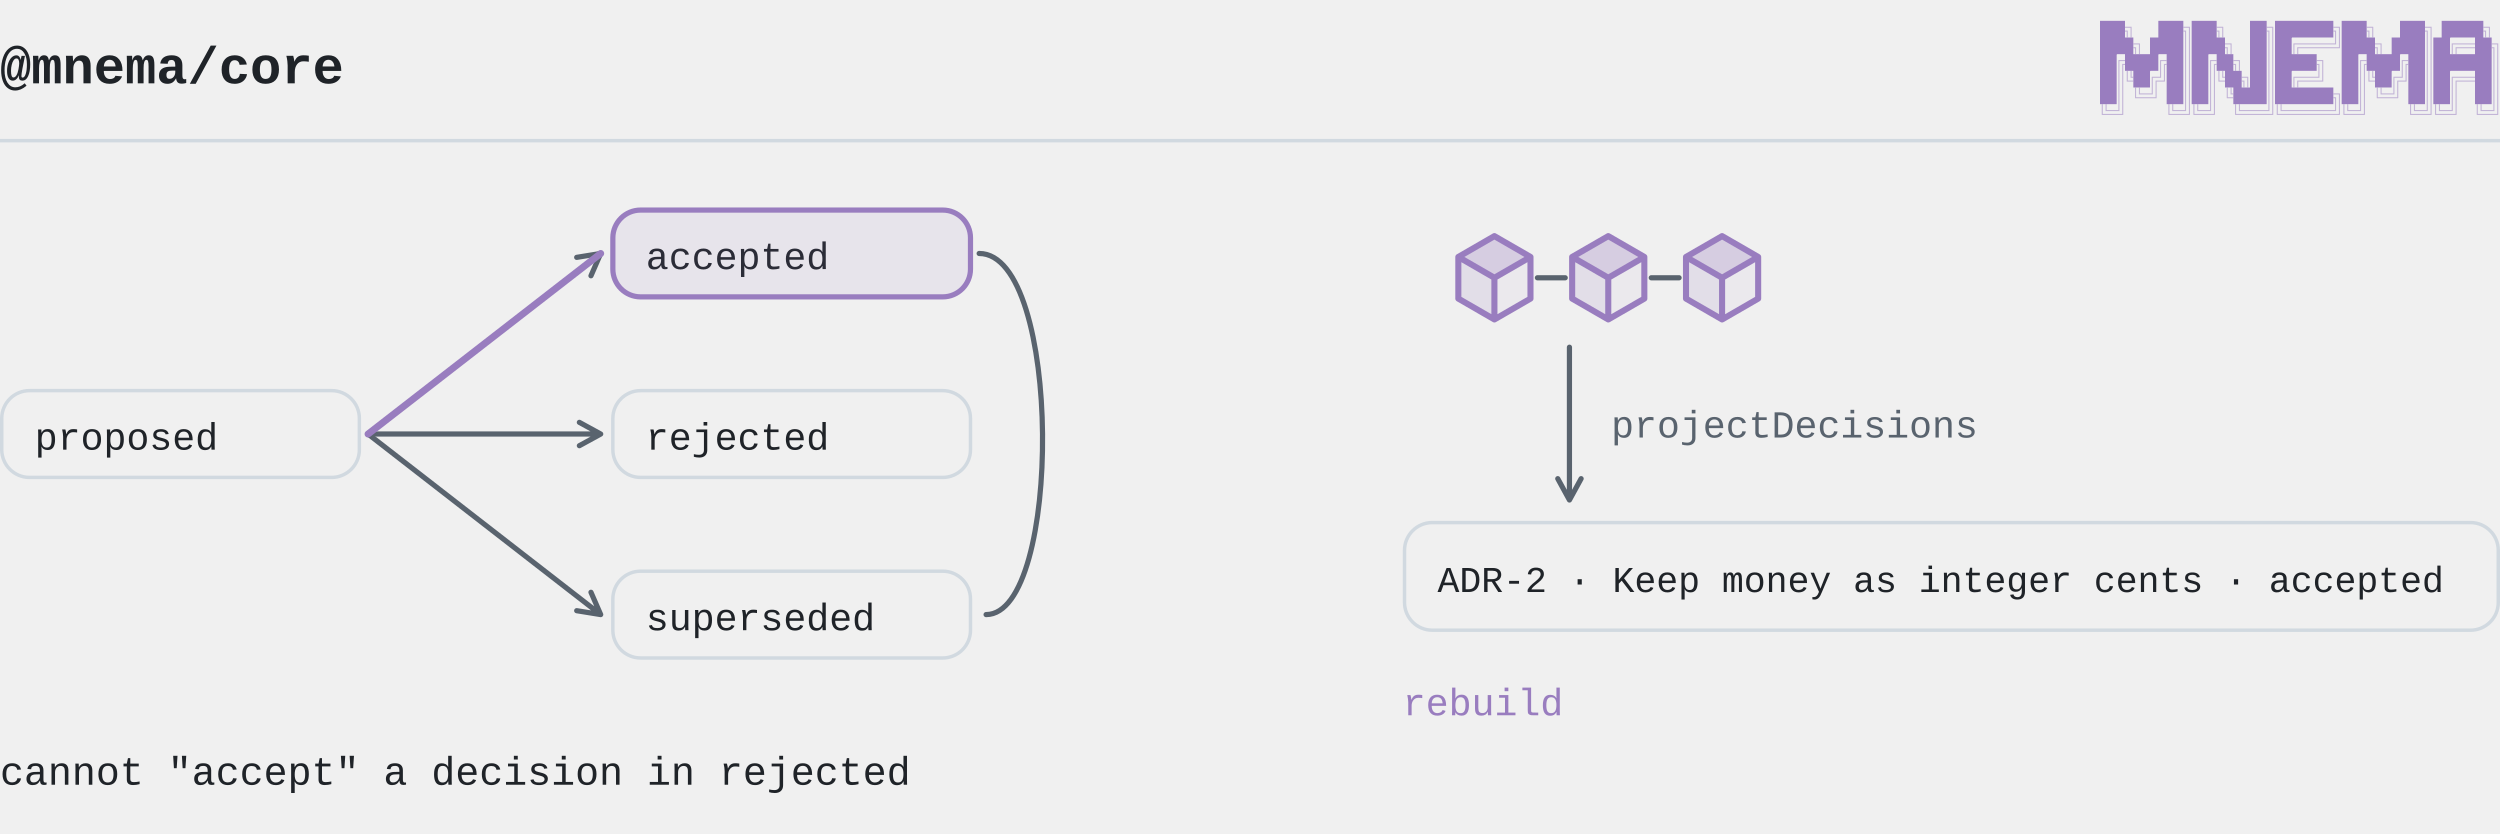
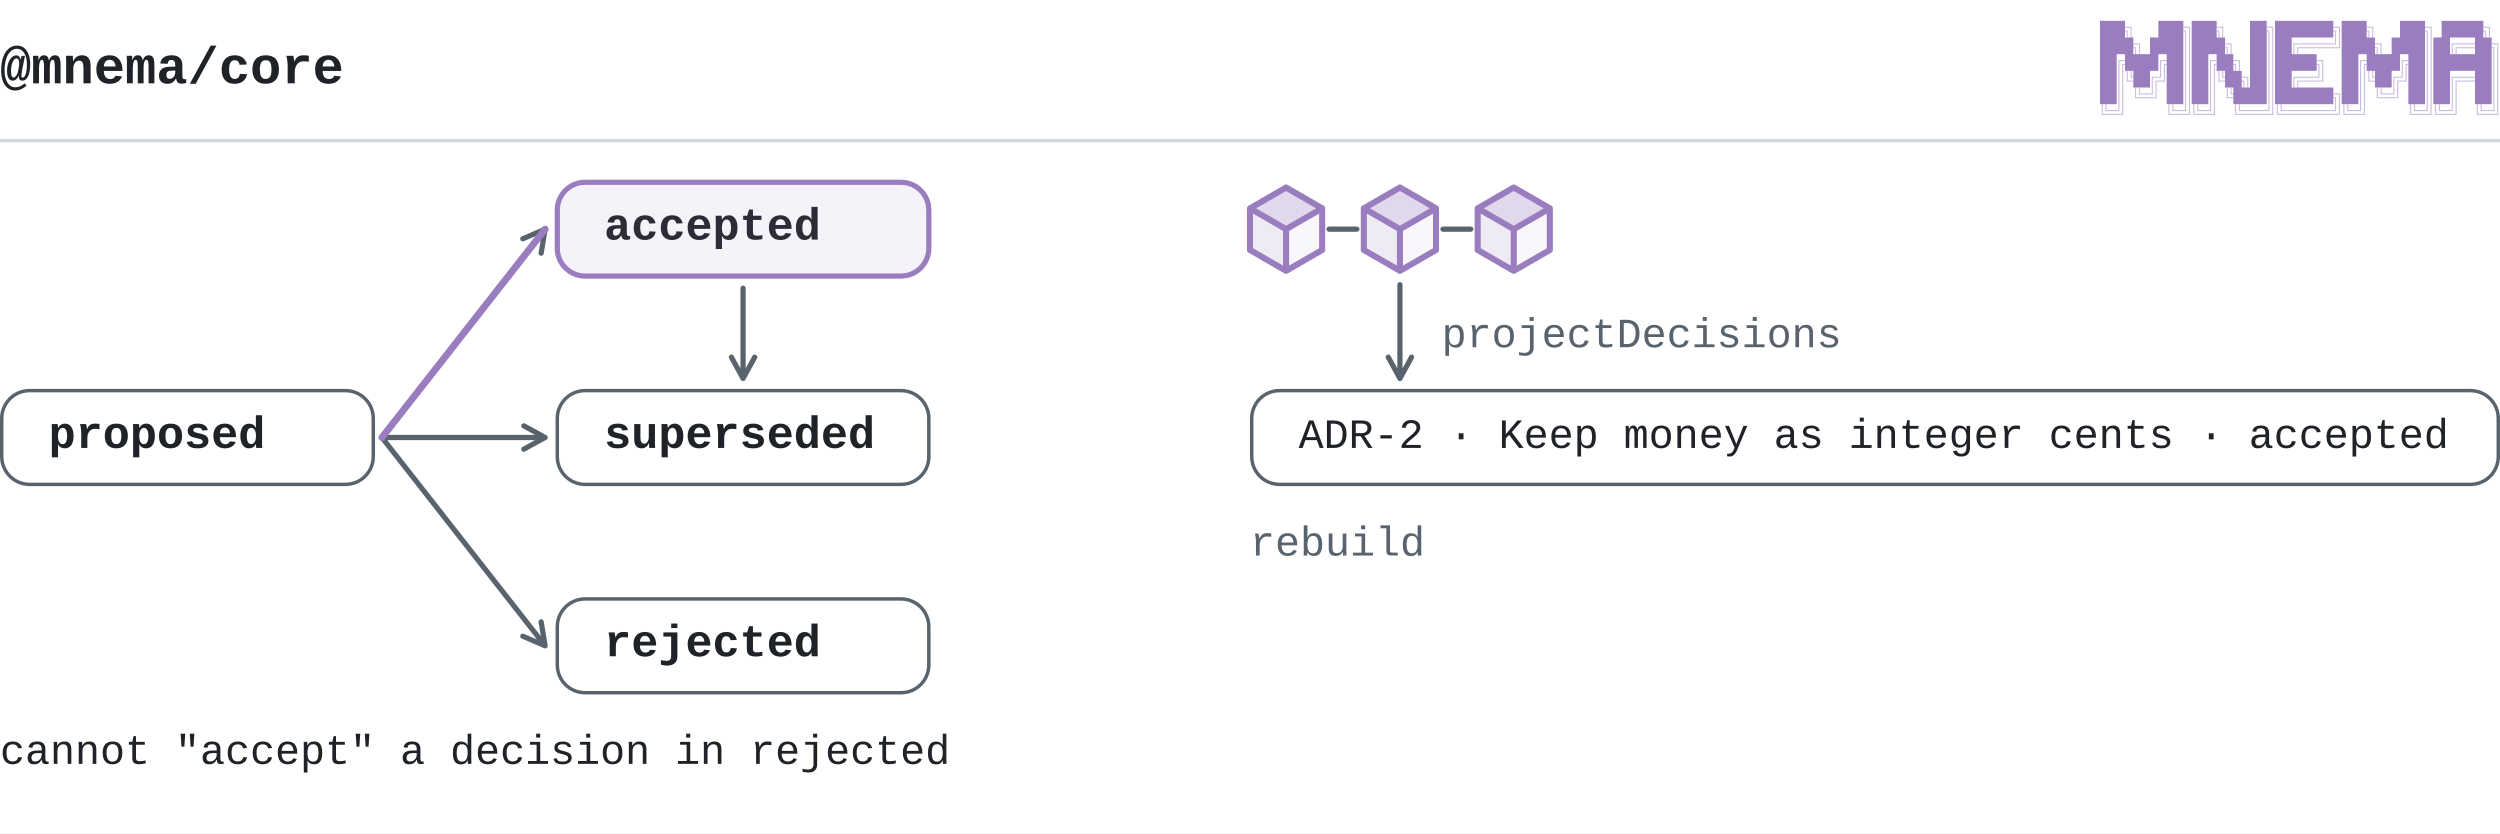
<svg xmlns="http://www.w3.org/2000/svg" width="100%" viewBox="0 0 720 240" role="img" aria-label="The mnema work domain: the gate over the SHAPE of a change, projections, identity, and queries. Depends on @mnema/chain.">
  <style>
.a{animation-duration:11s;animation-iteration-count:infinite;animation-timing-function:ease-in-out}
@keyframes k0{0%{opacity:0}16.36%{opacity:0}19.09%{opacity:1}35.45%{opacity:1}38.18%{opacity:0}100%{opacity:0}}
@keyframes k1{0%{opacity:0}21.82%{opacity:0}24.55%{opacity:1}90.91%{opacity:1}93.64%{opacity:0}100%{opacity:0}}
@keyframes k2{0%{opacity:0}25.45%{opacity:0}28.18%{opacity:1}90.91%{opacity:1}93.64%{opacity:0}100%{opacity:0}}
@keyframes k3{0%{opacity:0}30.91%{opacity:0}33.64%{opacity:1}90.91%{opacity:1}93.64%{opacity:0}100%{opacity:0}}
@keyframes k4{0%{opacity:0}38.18%{opacity:0}40.91%{opacity:1}55.45%{opacity:1}58.18%{opacity:0}100%{opacity:0}}
- @keyframes k5{0%{opacity:0}40%{opacity:0}42.73%{opacity:1}55.45%{opacity:1}58.18%{opacity:0}100%{opacity:0}}
- @keyframes k6{0%{opacity:0}43.64%{opacity:0}46.36%{opacity:1}90.91%{opacity:1}93.64%{opacity:0}100%{opacity:0}}
- @keyframes k7{0%{opacity:0}60%{opacity:0}62.73%{opacity:1}90.91%{opacity:1}93.64%{opacity:0}100%{opacity:0}}
+ @keyframes k5{0%{opacity:0}38.18%{opacity:0}40.91%{opacity:1}55.45%{opacity:1}58.18%{opacity:0}100%{opacity:0}}
+ @keyframes k6{0%{opacity:0}40%{opacity:0}42.73%{opacity:1}55.45%{opacity:1}58.18%{opacity:0}100%{opacity:0}}
+ @keyframes k7{0%{opacity:0}43.64%{opacity:0}46.36%{opacity:1}90.91%{opacity:1}93.64%{opacity:0}100%{opacity:0}}
@keyframes k8{0%{opacity:0}60%{opacity:0}62.73%{opacity:1}90.91%{opacity:1}93.64%{opacity:0}100%{opacity:0}}
- @keyframes k9{0%{opacity:0}63.64%{opacity:0}66.36%{opacity:1}78.18%{opacity:1}80.91%{opacity:0}84.55%{opacity:0}87.27%{opacity:1}93.64%{opacity:1}100%{opacity:0}}
- @keyframes k10{0%{opacity:0}81.82%{opacity:0}84.55%{opacity:1}90.91%{opacity:1}93.64%{opacity:0}100%{opacity:0}}
+ @keyframes k9{0%{opacity:0}60%{opacity:0}62.73%{opacity:1}90.91%{opacity:1}93.64%{opacity:0}100%{opacity:0}}
+ @keyframes k10{0%{opacity:0}63.64%{opacity:0}66.36%{opacity:1}78.18%{opacity:1}80.91%{opacity:0}84.55%{opacity:0}87.27%{opacity:1}90.91%{opacity:1}93.64%{opacity:0}100%{opacity:0}}
+ @keyframes k11{0%{opacity:0}81.82%{opacity:0}84.55%{opacity:1}90.91%{opacity:1}93.64%{opacity:0}100%{opacity:0}}
@media (prefers-reduced-motion: reduce){.a{animation:none!important}}
</style>
+   <rect width="720" height="240" fill="#ffffff" />
  <text x="0" y="24" font-family="ui-monospace,SFMono-Regular,'SF Mono',Menlo,Consolas,'Liberation Mono',monospace" font-size="15" font-weight="600" fill="#1f2328">@mnema/core</text>
  <g transform="translate(604.8 6) scale(0.2)">
    <path data-of="blocks" fill="#997dbf" d="M0 0h12.5v24.5h-12.5zM12 0h12.5v24.5h-12.5zM24 0h12v24.5h-12zM84 0h12.5v24.5h-12.5zM96 0h12.5v24.5h-12.5zM108 0h12v24.5h-12zM132 0h12.5v24.5h-12.5zM144 0h12.5v24.5h-12.5zM156 0h12v24.5h-12zM216 0h12.5v24.5h-12.5zM228 0h12v24.5h-12zM252 0h12.5v24.5h-12.5zM264 0h12.5v24.5h-12.5zM276 0h12.5v24h-12.5zM288 0h12.5v24h-12.5zM300 0h12.5v24h-12.5zM312 0h12.5v24h-12.5zM324 0h12v24h-12zM348 0h12.5v24.5h-12.5zM360 0h12.5v24.5h-12.5zM372 0h12v24.5h-12zM432 0h12.5v24.5h-12.5zM444 0h12.5v24.5h-12.5zM456 0h12v24.5h-12zM492 0h12.5v24.5h-12.5zM504 0h12.5v24h-12.5zM516 0h12.5v24h-12.5zM528 0h12.5v24h-12.5zM540 0h12v24.5h-12zM0 24h12.5v24.5h-12.5zM12 24h12.5v24.5h-12.5zM24 24h12.5v24h-12.5zM36 24h12v24.5h-12zM72 24h12.5v24.5h-12.5zM84 24h12.5v24h-12.5zM96 24h12.5v24.5h-12.5zM108 24h12v24.5h-12zM132 24h12.5v24.5h-12.5zM144 24h12.5v24.5h-12.5zM156 24h12.5v24h-12.5zM168 24h12v24.5h-12zM216 24h12.5v24.5h-12.5zM228 24h12v24.5h-12zM252 24h12.5v24.5h-12.5zM264 24h12v24.5h-12zM348 24h12.5v24.5h-12.5zM360 24h12.5v24.5h-12.5zM372 24h12.5v24h-12.5zM384 24h12v24.5h-12zM420 24h12.5v24.5h-12.5zM432 24h12.5v24h-12.5zM444 24h12.5v24.5h-12.5zM456 24h12v24.5h-12zM480 24h12.5v24.5h-12.5zM492 24h12v24.5h-12zM540 24h12.5v24.5h-12.5zM552 24h12v24.5h-12zM0 48h12.5v24.5h-12.5zM12 48h12v24.5h-12zM36 48h12.5v24h-12.5zM48 48h12.5v24.5h-12.5zM60 48h12.5v24.5h-12.5zM72 48h12v24h-12zM96 48h12.5v24.5h-12.5zM108 48h12v24.5h-12zM132 48h12.5v24.5h-12.5zM144 48h12v24.5h-12zM168 48h12.5v24h-12.5zM180 48h12v24.5h-12zM216 48h12.5v24.5h-12.5zM228 48h12v24.5h-12zM252 48h12.5v24.5h-12.5zM264 48h12.5v24.5h-12.5zM276 48h12.5v24h-12.5zM288 48h12.5v24h-12.5zM300 48h12v24h-12zM348 48h12.5v24.5h-12.5zM360 48h12v24.5h-12zM384 48h12.5v24h-12.5zM396 48h12.5v24.5h-12.5zM408 48h12.5v24.5h-12.5zM420 48h12v24h-12zM444 48h12.5v24.5h-12.5zM456 48h12v24.5h-12zM480 48h12.5v24.5h-12.5zM492 48h12.5v24.5h-12.5zM504 48h12.5v24h-12.5zM516 48h12.5v24h-12.5zM528 48h12.5v24h-12.5zM540 48h12.5v24.5h-12.5zM552 48h12v24.5h-12zM0 72h12.5v24.5h-12.5zM12 72h12v24.5h-12zM48 72h12.5v24h-12.5zM60 72h12v24h-12zM96 72h12.5v24.5h-12.5zM108 72h12v24.5h-12zM132 72h12.5v24.5h-12.5zM144 72h12v24.5h-12zM180 72h12.5v24h-12.5zM192 72h12v24.5h-12zM216 72h12.5v24.5h-12.5zM228 72h12v24.5h-12zM252 72h12.5v24.5h-12.5zM264 72h12v24.5h-12zM348 72h12.5v24.5h-12.5zM360 72h12v24.5h-12zM396 72h12.5v24h-12.5zM408 72h12v24h-12zM444 72h12.5v24.5h-12.5zM456 72h12v24.5h-12zM480 72h12.5v24.5h-12.5zM492 72h12v24.5h-12zM540 72h12.5v24.5h-12.5zM552 72h12v24.5h-12zM0 96h12.5v24h-12.5zM12 96h12v24h-12zM96 96h12.5v24h-12.5zM108 96h12v24h-12zM132 96h12.5v24h-12.5zM144 96h12v24h-12zM192 96h12.5v24h-12.5zM204 96h12.5v24h-12.5zM216 96h12.5v24h-12.5zM228 96h12v24h-12zM252 96h12.5v24h-12.5zM264 96h12.5v24h-12.5zM276 96h12.5v24h-12.5zM288 96h12.5v24h-12.5zM300 96h12.5v24h-12.5zM312 96h12.5v24h-12.5zM324 96h12v24h-12zM348 96h12.5v24h-12.5zM360 96h12v24h-12zM444 96h12.5v24h-12.5zM456 96h12v24h-12zM480 96h12.5v24h-12.5zM492 96h12v24h-12zM540 96h12.5v24h-12.5zM552 96h12v24h-12z" />
    <path data-of="lines" fill="none" stroke="#997dbf" stroke-opacity="0.55" stroke-width="1.5" stroke-linejoin="miter" d="M36 9.25L44.75 9.25L44.75 24M36 14.75L39.25 14.75L39.25 24M120 9.25L128.75 9.25L128.75 24M120 14.75L123.25 14.75L123.25 24M168 9.25L176.75 9.25L176.75 24M168 14.75L171.25 14.75L171.25 24M240 9.25L248.75 9.25L248.75 24M240 14.75L243.25 14.75L243.25 24M336 9.25L344.75 9.25L344.75 24M336 14.75L339.25 14.75L339.25 24M384 9.25L392.75 9.25L392.75 24M384 14.75L387.25 14.75L387.25 24M468 9.25L476.75 9.25L476.75 24M468 14.75L471.25 14.75L471.25 24M552 9.25L560.75 9.25L560.75 24M552 14.75L555.25 14.75L555.25 24M48 33.25L56.75 33.25L56.75 48M48 38.75L51.25 38.75L51.25 48M123.25 24L123.25 48M128.75 24L128.75 48M180 33.25L188.75 33.25L188.75 48M180 38.75L183.25 38.75L183.25 48M243.25 24L243.25 48M248.75 24L248.75 48M288 33.25L279.25 33.25L279.25 48M288 38.75L284.75 38.75L284.75 48M288 33.25L300 33.25M288 38.75L300 38.75M300 33.25L312 33.25M300 38.75L312 38.75M312 33.25L324 33.25M312 38.75L324 38.75M324 33.25L336 33.25M324 38.75L336 38.75M344.75 24L344.75 38.75L336 38.75M339.25 24L339.25 33.25L336 33.25M396 33.25L404.75 33.25L404.75 48M396 38.75L399.25 38.75L399.25 48M471.25 24L471.25 48M476.75 24L476.75 48M516 33.25L507.25 33.25L507.25 48M516 38.75L512.75 38.75L512.75 48M516 33.25L528 33.25M516 38.75L528 38.75M528 33.25L540 33.25M528 38.75L540 38.75M564 33.25L572.75 33.25L572.75 48M564 38.75L567.25 38.75L567.25 48M36 57.25L27.25 57.25L27.25 72M36 62.75L32.75 62.75L32.75 72M96 57.25L87.25 57.25L87.25 72M96 62.75L92.75 62.75L92.75 72M123.25 48L123.25 72M128.75 48L128.75 72M168 57.25L159.25 57.25L159.25 72M168 62.75L164.75 62.75L164.75 72M192 57.25L200.75 57.25L200.75 72M192 62.75L195.25 62.75L195.25 72M243.25 48L243.25 72M248.75 48L248.75 72M312 57.25L320.75 57.25L320.75 72M312 62.75L315.25 62.75L315.25 72M384 57.25L375.25 57.25L375.25 72M384 62.75L380.75 62.75L380.75 72M444 57.25L435.25 57.25L435.25 72M444 62.75L440.75 62.75L440.75 72M471.25 48L471.25 72M476.75 48L476.75 72M567.25 48L567.25 72M572.75 48L572.75 72M27.25 72L27.25 96M32.75 72L32.75 96M39.25 72L39.25 86.75L48 86.75M44.75 72L44.75 81.25L48 81.25M84 81.25L75.25 81.25L75.25 96M84 86.75L80.75 86.75L80.75 96M92.75 72L92.75 86.75L84 86.75M87.25 72L87.25 81.25L84 81.25M123.25 72L123.25 96M128.75 72L128.75 96M159.25 72L159.25 96M164.75 72L164.75 96M171.25 72L171.25 86.75L180 86.75M176.75 72L176.75 81.25L180 81.25M204 81.25L212.75 81.25L212.75 96M204 86.75L207.25 86.75L207.25 96M243.25 72L243.25 96M248.75 72L248.75 96M288 81.25L279.25 81.25L279.25 96M288 86.75L284.75 86.75L284.75 96M288 81.25L300 81.25M288 86.75L300 86.75M300 81.25L312 81.25M300 86.75L312 86.75M320.75 72L320.75 86.75L312 86.75M315.25 72L315.25 81.25L312 81.25M375.25 72L375.25 96M380.75 72L380.75 96M387.25 72L387.25 86.75L396 86.75M392.75 72L392.75 81.25L396 81.25M432 81.25L423.25 81.25L423.25 96M432 86.75L428.75 86.75L428.75 96M440.75 72L440.75 86.75L432 86.75M435.25 72L435.25 81.25L432 81.25M471.25 72L471.25 96M476.75 72L476.75 96M516 81.25L507.25 81.25L507.25 96M516 86.75L512.75 86.75L512.75 96M516 81.25L528 81.25M516 86.75L528 86.75M528 81.25L540 81.25M528 86.75L540 86.75M567.25 72L567.25 96M572.75 72L572.75 96M27.25 96L27.25 120M32.75 96L32.75 120M51.25 96L51.25 110.75L60 110.75M56.75 96L56.75 105.25L60 105.25M60 105.25L72 105.25M60 110.75L72 110.75M80.75 96L80.75 110.75L72 110.75M75.25 96L75.25 105.25L72 105.25M123.25 96L123.25 120M128.75 96L128.75 120M159.25 96L159.25 120M164.75 96L164.75 120M183.25 96L183.25 110.75L192 110.75M188.75 96L188.75 105.25L192 105.25M243.25 96L243.25 120M248.75 96L248.75 120M336 105.25L344.75 105.25L344.75 120M336 110.75L339.25 110.75L339.25 120M375.25 96L375.25 120M380.75 96L380.75 120M399.25 96L399.25 110.75L408 110.75M404.75 96L404.75 105.25L408 105.25M408 105.25L420 105.25M408 110.75L420 110.75M428.75 96L428.75 110.75L420 110.75M423.25 96L423.25 105.25L420 105.25M471.25 96L471.25 120M476.75 96L476.75 120M507.25 96L507.25 120M512.75 96L512.75 120M567.25 96L567.25 120M572.75 96L572.75 120M3.25 120L3.25 134.75L12 134.75M8.75 120L8.75 129.25L12 129.25M12 129.25L24 129.25M12 134.75L24 134.75M32.75 120L32.75 134.75L24 134.75M27.25 120L27.25 129.25L24 129.25M99.25 120L99.25 134.75L108 134.75M104.75 120L104.75 129.25L108 129.25M108 129.25L120 129.25M108 134.75L120 134.75M128.75 120L128.75 134.75L120 134.75M123.25 120L123.25 129.25L120 129.25M135.25 120L135.25 134.75L144 134.75M140.75 120L140.75 129.25L144 129.25M144 129.25L156 129.25M144 134.75L156 134.75M164.75 120L164.75 134.75L156 134.75M159.25 120L159.25 129.25L156 129.25M195.25 120L195.25 134.75L204 134.75M200.75 120L200.75 129.25L204 129.25M204 129.25L216 129.25M204 134.75L216 134.75M216 129.25L228 129.25M216 134.75L228 134.75M228 129.25L240 129.25M228 134.75L240 134.75M248.75 120L248.75 134.75L240 134.75M243.25 120L243.25 129.25L240 129.25M255.25 120L255.25 134.75L264 134.75M260.75 120L260.75 129.25L264 129.25M264 129.25L276 129.25M264 134.75L276 134.75M276 129.25L288 129.25M276 134.75L288 134.75M288 129.25L300 129.25M288 134.75L300 134.75M300 129.25L312 129.25M300 134.75L312 134.75M312 129.25L324 129.25M312 134.75L324 134.75M324 129.25L336 129.25M324 134.75L336 134.75M344.75 120L344.75 134.75L336 134.75M339.25 120L339.25 129.25L336 129.25M351.25 120L351.25 134.75L360 134.75M356.75 120L356.75 129.25L360 129.25M360 129.25L372 129.25M360 134.75L372 134.75M380.75 120L380.75 134.75L372 134.75M375.25 120L375.25 129.25L372 129.25M447.25 120L447.25 134.75L456 134.75M452.75 120L452.75 129.25L456 129.25M456 129.25L468 129.25M456 134.75L468 134.75M476.75 120L476.75 134.75L468 134.75M471.25 120L471.25 129.25L468 129.25M483.25 120L483.25 134.75L492 134.75M488.75 120L488.75 129.25L492 129.25M492 129.25L504 129.25M492 134.75L504 134.75M512.75 120L512.75 134.75L504 134.75M507.25 120L507.25 129.25L504 129.25M543.25 120L543.25 134.75L552 134.75M548.75 120L548.75 129.25L552 129.25M552 129.25L564 129.25M552 134.75L564 134.75M572.75 120L572.75 134.75L564 134.75M567.25 120L567.25 129.25L564 129.25" />
  </g>
  <path d="M0 40.5H720" stroke="#d1d9e0" />
-   <rect x="0.5" y="112.5" width="103" height="25" rx="8" fill="none" stroke="#d1d9e0" />
-   <text x="10" y="129.5" font-family="ui-monospace,SFMono-Regular,'SF Mono',Menlo,Consolas,'Liberation Mono',monospace" font-size="11" fill="#1f2328">proposed</text>
-   <rect x="176.5" y="60.5" width="103" height="25" rx="8" fill="none" stroke="#d1d9e0" />
-   <text x="186" y="77.5" font-family="ui-monospace,SFMono-Regular,'SF Mono',Menlo,Consolas,'Liberation Mono',monospace" font-size="11" fill="#1f2328">accepted</text>
-   <rect x="176.5" y="112.5" width="103" height="25" rx="8" fill="none" stroke="#d1d9e0" />
-   <text x="186" y="129.5" font-family="ui-monospace,SFMono-Regular,'SF Mono',Menlo,Consolas,'Liberation Mono',monospace" font-size="11" fill="#1f2328">rejected</text>
-   <rect x="176.5" y="164.5" width="103" height="25" rx="8" fill="none" stroke="#d1d9e0" />
-   <text x="186" y="181.5" font-family="ui-monospace,SFMono-Regular,'SF Mono',Menlo,Consolas,'Liberation Mono',monospace" font-size="11" fill="#1f2328">superseded</text>
-   <path d="M106 125L173 73M166.09 74.12L173 73L170.2 79.42" fill="none" stroke="#59636e" stroke-width="1.5" stroke-linecap="round" stroke-linejoin="round" />
-   <path d="M106 125L173 125M166.86 121.64L173 125L166.86 128.36" fill="none" stroke="#59636e" stroke-width="1.5" stroke-linecap="round" stroke-linejoin="round" />
-   <path d="M106 125L173 177M170.2 170.58L173 177L166.09 175.88" fill="none" stroke="#59636e" stroke-width="1.5" stroke-linecap="round" stroke-linejoin="round" />
-   <path d="M282 73C306 73 306 177 284 177" fill="none" stroke="#59636e" stroke-width="1.5" stroke-linecap="round" />
-   <text class="a" style="animation-name:k0" opacity="0" x="0" y="100" font-family="ui-monospace,SFMono-Regular,'SF Mono',Menlo,Consolas,'Liberation Mono',monospace" font-size="11" fill="#997dbf">accept · note</text>
-   <path class="a" style="animation-name:k1" d="M106 125L173 73" stroke="#997dbf" stroke-width="2" stroke-linecap="round" />
-   <rect class="a" style="animation-name:k2" x="176.5" y="60.5" width="103" height="25" rx="8" fill="#997dbf" fill-opacity="0.1" stroke="#997dbf" stroke-width="1.5" />
-   <path d="M430.39 68L440.78 74L430.39 80L420 74z" fill="#997dbf" fill-opacity="0.3" />
-   <path d="M420 74L430.39 80L430.39 92L420 86z" fill="#997dbf" fill-opacity="0.16" />
-   <path d="M430.39 80L440.78 74L440.78 86L430.39 92z" fill="#997dbf" fill-opacity="0.06" />
-   <path d="M430.39 68L440.78 74L440.78 86L430.39 92L420 86L420 74zM420 74L430.39 80L440.78 74M430.39 80V92" fill="none" stroke="#997dbf" stroke-width="1.75" stroke-linejoin="round" />
-   <path d="M442.78 80H450.78" stroke="#59636e" stroke-width="1.5" stroke-linecap="round" />
-   <path d="M463.18 68L473.57 74L463.18 80L452.78 74z" fill="#997dbf" fill-opacity="0.3" />
-   <path d="M452.78 74L463.18 80L463.18 92L452.78 86z" fill="#997dbf" fill-opacity="0.16" />
-   <path d="M463.18 80L473.57 74L473.57 86L463.18 92z" fill="#997dbf" fill-opacity="0.06" />
-   <path d="M463.18 68L473.57 74L473.57 86L463.18 92L452.78 86L452.78 74zM452.78 74L463.18 80L473.57 74M463.18 80V92" fill="none" stroke="#997dbf" stroke-width="1.75" stroke-linejoin="round" />
+   <rect x="0.5" y="112.5" width="107" height="27" rx="8" fill="none" stroke="#59636e" />
+   <text x="14" y="129" font-family="ui-monospace,SFMono-Regular,'SF Mono',Menlo,Consolas,'Liberation Mono',monospace" font-size="13" font-weight="600" fill="#1f2328">proposed</text>
+   <rect x="160.5" y="52.5" width="107" height="27" rx="8" fill="none" stroke="#59636e" />
+   <text x="174" y="69" font-family="ui-monospace,SFMono-Regular,'SF Mono',Menlo,Consolas,'Liberation Mono',monospace" font-size="13" font-weight="600" fill="#1f2328">accepted</text>
+   <rect x="160.5" y="112.5" width="107" height="27" rx="8" fill="none" stroke="#59636e" />
+   <text x="174" y="129" font-family="ui-monospace,SFMono-Regular,'SF Mono',Menlo,Consolas,'Liberation Mono',monospace" font-size="13" font-weight="600" fill="#1f2328">superseded</text>
+   <rect x="160.5" y="172.5" width="107" height="27" rx="8" fill="none" stroke="#59636e" />
+   <text x="174" y="189" font-family="ui-monospace,SFMono-Regular,'SF Mono',Menlo,Consolas,'Liberation Mono',monospace" font-size="13" font-weight="600" fill="#1f2328">rejected</text>
+   <path d="M110 126L157 66M150.57 68.77L157 66L155.85 72.91" fill="none" stroke="#59636e" stroke-width="1.5" stroke-linecap="round" stroke-linejoin="round" />
+   <path d="M110 126L157 126M150.86 122.64L157 126L150.86 129.36" fill="none" stroke="#59636e" stroke-width="1.5" stroke-linecap="round" stroke-linejoin="round" />
+   <path d="M110 126L157 186M155.85 179.09L157 186L150.57 183.23" fill="none" stroke="#59636e" stroke-width="1.5" stroke-linecap="round" stroke-linejoin="round" />
+   <path d="M214 83L214 109M217.36 102.86L214 109L210.64 102.86" fill="none" stroke="#59636e" stroke-width="1.5" stroke-linecap="round" stroke-linejoin="round" />
+   <text class="a" style="animation-name:k0" opacity="0" x="0" y="100" font-family="ui-monospace,SFMono-Regular,'SF Mono',Menlo,Consolas,'Liberation Mono',monospace" font-size="12" fill="#1f2328">accept · note</text>
+   <path class="a" style="animation-name:k1" d="M110 126L157 66" stroke="#997dbf" stroke-width="2" stroke-linecap="round" />
+   <rect class="a" style="animation-name:k2" x="160.5" y="52.5" width="107" height="27" rx="8" fill="#997dbf" fill-opacity="0.1" stroke="#997dbf" stroke-width="1.5" />
+   <path d="M370.39 54L380.78 60L370.39 66L360 60z" fill="#997dbf" fill-opacity="0.3" />
+   <path d="M360 60L370.39 66L370.39 78L360 72z" fill="#997dbf" fill-opacity="0.16" />
+   <path d="M370.39 66L380.78 60L380.78 72L370.39 78z" fill="#997dbf" fill-opacity="0.06" />
+   <path d="M370.39 54L380.78 60L380.78 72L370.39 78L360 72L360 60zM360 60L370.39 66L380.78 60M370.39 66V78" fill="none" stroke="#997dbf" stroke-width="1.75" stroke-linejoin="round" />
+   <path d="M382.78 66H390.78" stroke="#59636e" stroke-width="1.5" stroke-linecap="round" />
+   <path d="M403.18 54L413.57 60L403.18 66L392.78 60z" fill="#997dbf" fill-opacity="0.3" />
+   <path d="M392.78 60L403.18 66L403.18 78L392.78 72z" fill="#997dbf" fill-opacity="0.16" />
+   <path d="M403.18 66L413.57 60L413.57 72L403.18 78z" fill="#997dbf" fill-opacity="0.06" />
+   <path d="M403.18 54L413.57 60L413.57 72L403.18 78L392.78 72L392.78 60zM392.78 60L403.18 66L413.57 60M403.18 66V78" fill="none" stroke="#997dbf" stroke-width="1.75" stroke-linejoin="round" />
  <g class="a" style="animation-name:k3">
-     <path d="M475.57 80H483.57" stroke="#59636e" stroke-width="1.5" stroke-linecap="round" />
-     <path d="M495.96 68L506.35 74L495.96 80L485.57 74z" fill="#997dbf" fill-opacity="0.3" />
-     <path d="M485.57 74L495.96 80L495.96 92L485.57 86z" fill="#997dbf" fill-opacity="0.16" />
-     <path d="M495.96 80L506.35 74L506.35 86L495.96 92z" fill="#997dbf" fill-opacity="0.06" />
-     <path d="M495.96 68L506.35 74L506.35 86L495.96 92L485.57 86L485.57 74zM485.57 74L495.96 80L506.35 74M495.96 80V92" fill="none" stroke="#997dbf" stroke-width="1.75" stroke-linejoin="round" />
+     <path d="M415.57 66H423.57" stroke="#59636e" stroke-width="1.5" stroke-linecap="round" />
+     <path d="M435.96 54L446.35 60L435.96 66L425.57 60z" fill="#997dbf" fill-opacity="0.3" />
+     <path d="M425.57 60L435.96 66L435.96 78L425.57 72z" fill="#997dbf" fill-opacity="0.16" />
+     <path d="M435.96 66L446.35 60L446.35 72L435.96 78z" fill="#997dbf" fill-opacity="0.06" />
+     <path d="M435.96 54L446.35 60L446.35 72L435.96 78L425.57 72L425.57 60zM425.57 60L435.96 66L446.35 60M435.96 66V78" fill="none" stroke="#997dbf" stroke-width="1.75" stroke-linejoin="round" />
  </g>
-   <text class="a" style="animation-name:k4" opacity="0" x="318" y="129" font-family="ui-monospace,SFMono-Regular,'SF Mono',Menlo,Consolas,'Liberation Mono',monospace" font-size="11" fill="#997dbf">accept</text>
-   <rect class="a" style="animation-name:k5" opacity="0" x="176.5" y="112.5" width="103" height="25" rx="8" fill="none" stroke="#997dbf" stroke-width="1.5" stroke-dasharray="4 3" />
-   <text class="a" style="animation-name:k6" x="0" y="226" font-family="ui-monospace,SFMono-Regular,'SF Mono',Menlo,Consolas,'Liberation Mono',monospace" font-size="11.5" fill="#1f2328">cannot "accept" a decision in rejected</text>
-   <path class="a" style="animation-name:k7" d="M452 100L452 144M455.36 137.86L452 144L448.64 137.86" fill="none" stroke="#59636e" stroke-width="1.5" stroke-linecap="round" stroke-linejoin="round" />
-   <text class="a" style="animation-name:k8" x="464" y="126" font-family="ui-monospace,SFMono-Regular,'SF Mono',Menlo,Consolas,'Liberation Mono',monospace" font-size="11" fill="#59636e">projectDecisions</text>
-   <g class="a" style="animation-name:k9">
-     <rect x="404.5" y="150.5" width="315" height="31" rx="8" fill="none" stroke="#d1d9e0" />
-     <text x="414" y="170.5" font-family="ui-monospace,SFMono-Regular,'SF Mono',Menlo,Consolas,'Liberation Mono',monospace" font-size="10.5" fill="#1f2328">ADR-2 · Keep money as integer cents · accepted</text>
+   <path class="a" style="animation-name:k4" opacity="0" d="M319 186L271 186M277.14 189.36L271 186L277.14 182.64" fill="none" stroke="#997dbf" stroke-width="1.5" stroke-linecap="round" stroke-linejoin="round" />
+   <text class="a" style="animation-name:k5" opacity="0" x="327" y="189" font-family="ui-monospace,SFMono-Regular,'SF Mono',Menlo,Consolas,'Liberation Mono',monospace" font-size="12" fill="#1f2328">accept</text>
+   <rect class="a" style="animation-name:k6" opacity="0" x="160.5" y="172.5" width="107" height="27" rx="8" fill="none" stroke="#997dbf" stroke-width="1.5" stroke-dasharray="4 3" />
+   <text class="a" style="animation-name:k7" x="0" y="220" font-family="ui-monospace,SFMono-Regular,'SF Mono',Menlo,Consolas,'Liberation Mono',monospace" font-size="12" fill="#1f2328">cannot "accept" a decision in rejected</text>
+   <path class="a" style="animation-name:k8" d="M403.18 82L403.18 109M406.53 102.86L403.18 109L399.82 102.86" fill="none" stroke="#59636e" stroke-width="1.5" stroke-linecap="round" stroke-linejoin="round" />
+   <text class="a" style="animation-name:k9" x="415.18" y="100" font-family="ui-monospace,SFMono-Regular,'SF Mono',Menlo,Consolas,'Liberation Mono',monospace" font-size="12" fill="#59636e">projectDecisions</text>
+   <g class="a" style="animation-name:k10">
+     <rect x="360.5" y="112.5" width="359" height="27" rx="8" fill="none" stroke="#59636e" />
+     <text x="374" y="129" font-family="ui-monospace,SFMono-Regular,'SF Mono',Menlo,Consolas,'Liberation Mono',monospace" font-size="12" fill="#1f2328">ADR-2 · Keep money as integer cents · accepted</text>
  </g>
-   <text class="a" style="animation-name:k10" x="404" y="206" font-family="ui-monospace,SFMono-Regular,'SF Mono',Menlo,Consolas,'Liberation Mono',monospace" font-size="11" fill="#997dbf">rebuild</text>
+   <text class="a" style="animation-name:k11" x="360" y="160" font-family="ui-monospace,SFMono-Regular,'SF Mono',Menlo,Consolas,'Liberation Mono',monospace" font-size="12" fill="#59636e">rebuild</text>
</svg>
